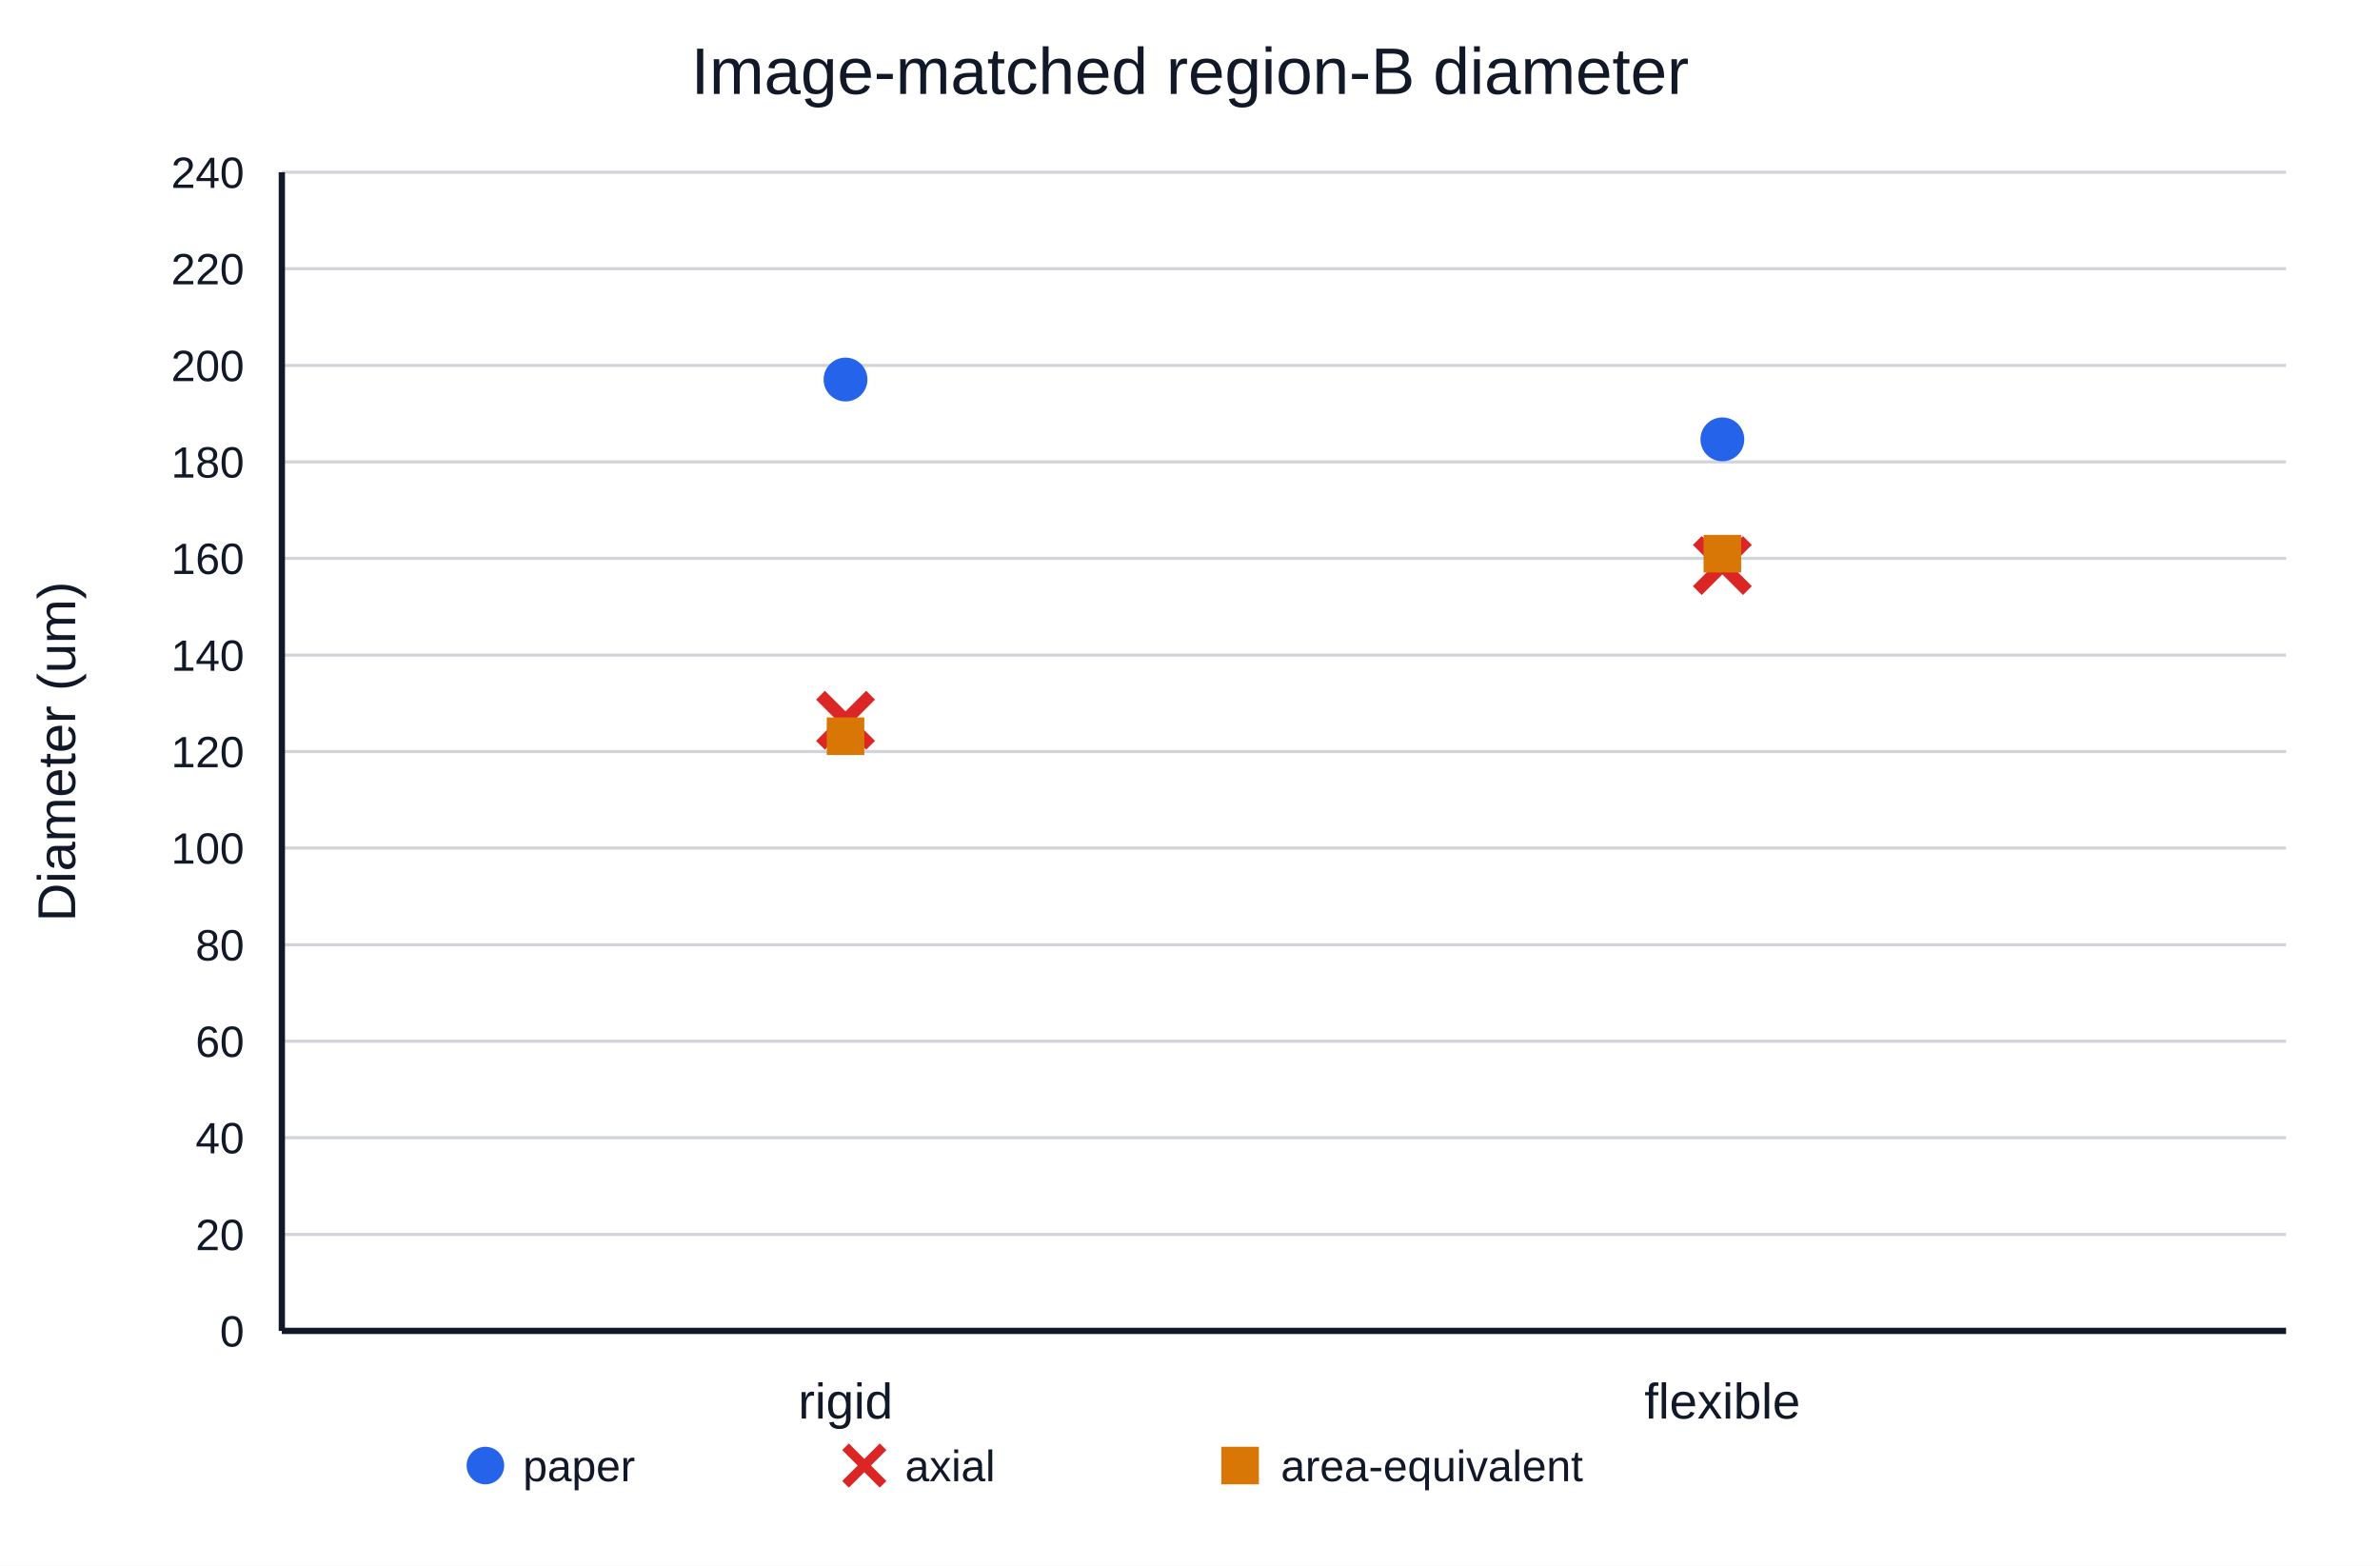
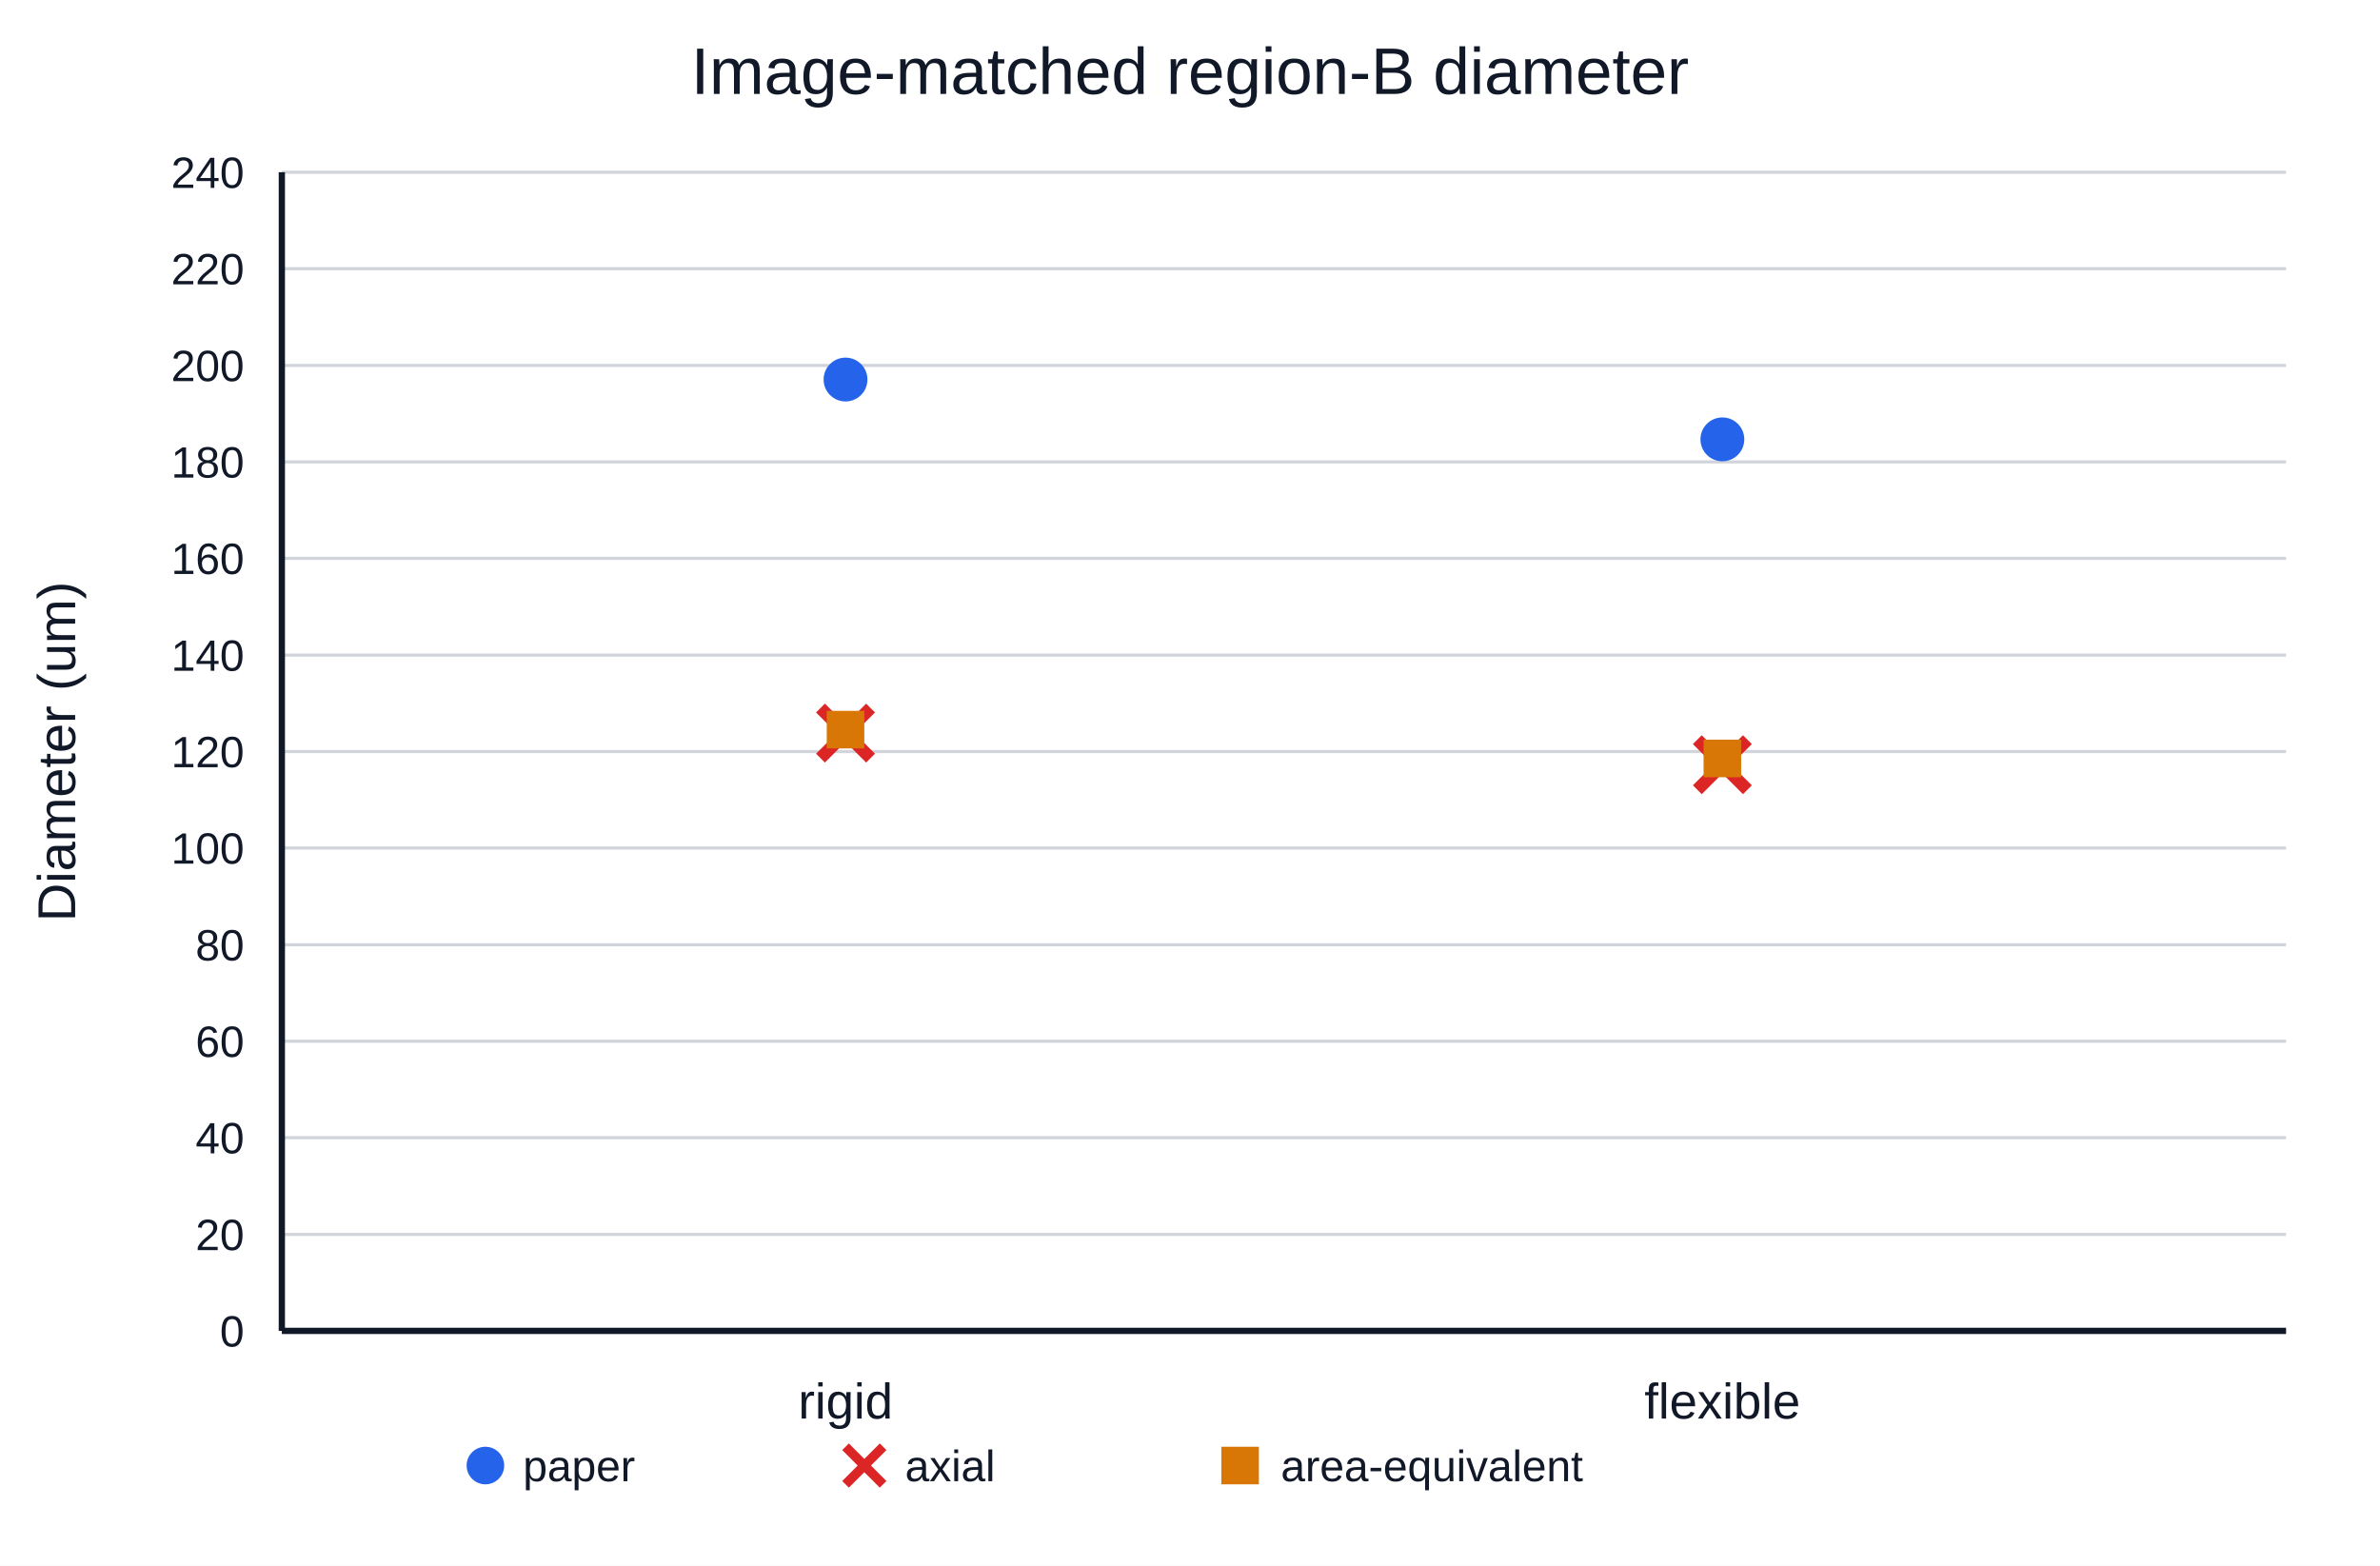
<svg xmlns="http://www.w3.org/2000/svg" width="760" height="500" viewBox="0 0 760 500">
  <rect width="100%" height="100%" fill="white" />
  <style>text{font-family:Arial,sans-serif;fill:#111827}.grid{stroke:#d1d5db}.axis{stroke:#111827;stroke-width:2}</style>
  <text x="380" y="30" font-size="21" text-anchor="middle">Image-matched region-B diameter</text>
  <line class="grid" x1="90" y1="425.0" x2="730" y2="425.0" />
  <text x="78" y="430.0" font-size="14" text-anchor="end">0</text>
  <line class="grid" x1="90" y1="394.2" x2="730" y2="394.2" />
  <text x="78" y="399.2" font-size="14" text-anchor="end">20</text>
  <line class="grid" x1="90" y1="363.3" x2="730" y2="363.3" />
  <text x="78" y="368.3" font-size="14" text-anchor="end">40</text>
  <line class="grid" x1="90" y1="332.5" x2="730" y2="332.5" />
  <text x="78" y="337.5" font-size="14" text-anchor="end">60</text>
  <line class="grid" x1="90" y1="301.7" x2="730" y2="301.7" />
  <text x="78" y="306.7" font-size="14" text-anchor="end">80</text>
  <line class="grid" x1="90" y1="270.8" x2="730" y2="270.8" />
  <text x="78" y="275.8" font-size="14" text-anchor="end">100</text>
  <line class="grid" x1="90" y1="240.0" x2="730" y2="240.0" />
  <text x="78" y="245.0" font-size="14" text-anchor="end">120</text>
  <line class="grid" x1="90" y1="209.2" x2="730" y2="209.2" />
  <text x="78" y="214.2" font-size="14" text-anchor="end">140</text>
  <line class="grid" x1="90" y1="178.3" x2="730" y2="178.3" />
  <text x="78" y="183.3" font-size="14" text-anchor="end">160</text>
  <line class="grid" x1="90" y1="147.5" x2="730" y2="147.5" />
  <text x="78" y="152.5" font-size="14" text-anchor="end">180</text>
  <line class="grid" x1="90" y1="116.7" x2="730" y2="116.7" />
  <text x="78" y="121.7" font-size="14" text-anchor="end">200</text>
  <line class="grid" x1="90" y1="85.8" x2="730" y2="85.8" />
  <text x="78" y="90.8" font-size="14" text-anchor="end">220</text>
  <line class="grid" x1="90" y1="55.0" x2="730" y2="55.0" />
  <text x="78" y="60.0" font-size="14" text-anchor="end">240</text>
  <line class="axis" x1="90" y1="425" x2="730" y2="425" />
  <line class="axis" x1="90" y1="55" x2="90" y2="425" />
  <text x="24" y="240.0" font-size="17" text-anchor="middle" transform="rotate(-90 24 240.0)">Diameter (um)</text>
  <circle cx="270" cy="121.2" r="7" fill="#2563eb" />
  <text x="270" y="453" font-size="16" text-anchor="middle">rigid</text>
-   <path d="M 262 222.0 L 278 238.0 M 262 238.0 L 278 222.0" stroke="#dc2626" stroke-width="4" />
-   <rect x="264" y="229.1" width="12" height="12" fill="#d97706" />
+   <path d="M 262 226.1 L 278 242.1 M 262 242.1 L 278 226.1" stroke="#dc2626" stroke-width="4" />
+   <rect x="264" y="227.0" width="12" height="12" fill="#d97706" />
  <circle cx="550" cy="140.3" r="7" fill="#2563eb" />
  <text x="550" y="453" font-size="16" text-anchor="middle">flexible</text>
-   <path d="M 542 172.6 L 558 188.6 M 542 188.6 L 558 172.6" stroke="#dc2626" stroke-width="4" />
-   <rect x="544" y="170.8" width="12" height="12" fill="#d97706" />
+   <path d="M 542 236.2 L 558 252.2 M 542 252.2 L 558 236.2" stroke="#dc2626" stroke-width="4" />
+   <rect x="544" y="236.2" width="12" height="12" fill="#d97706" />
  <circle cx="155" cy="468" r="6" fill="#2563eb" />
  <text x="167" y="473" font-size="14">paper</text>
  <path d="M 270 462 L 282 474 M 270 474 L 282 462" stroke="#dc2626" stroke-width="3" />
  <text x="289" y="473" font-size="14">axial</text>
  <rect x="390" y="462" width="12" height="12" fill="#d97706" />
  <text x="409" y="473" font-size="14">area-equivalent</text>
</svg>
